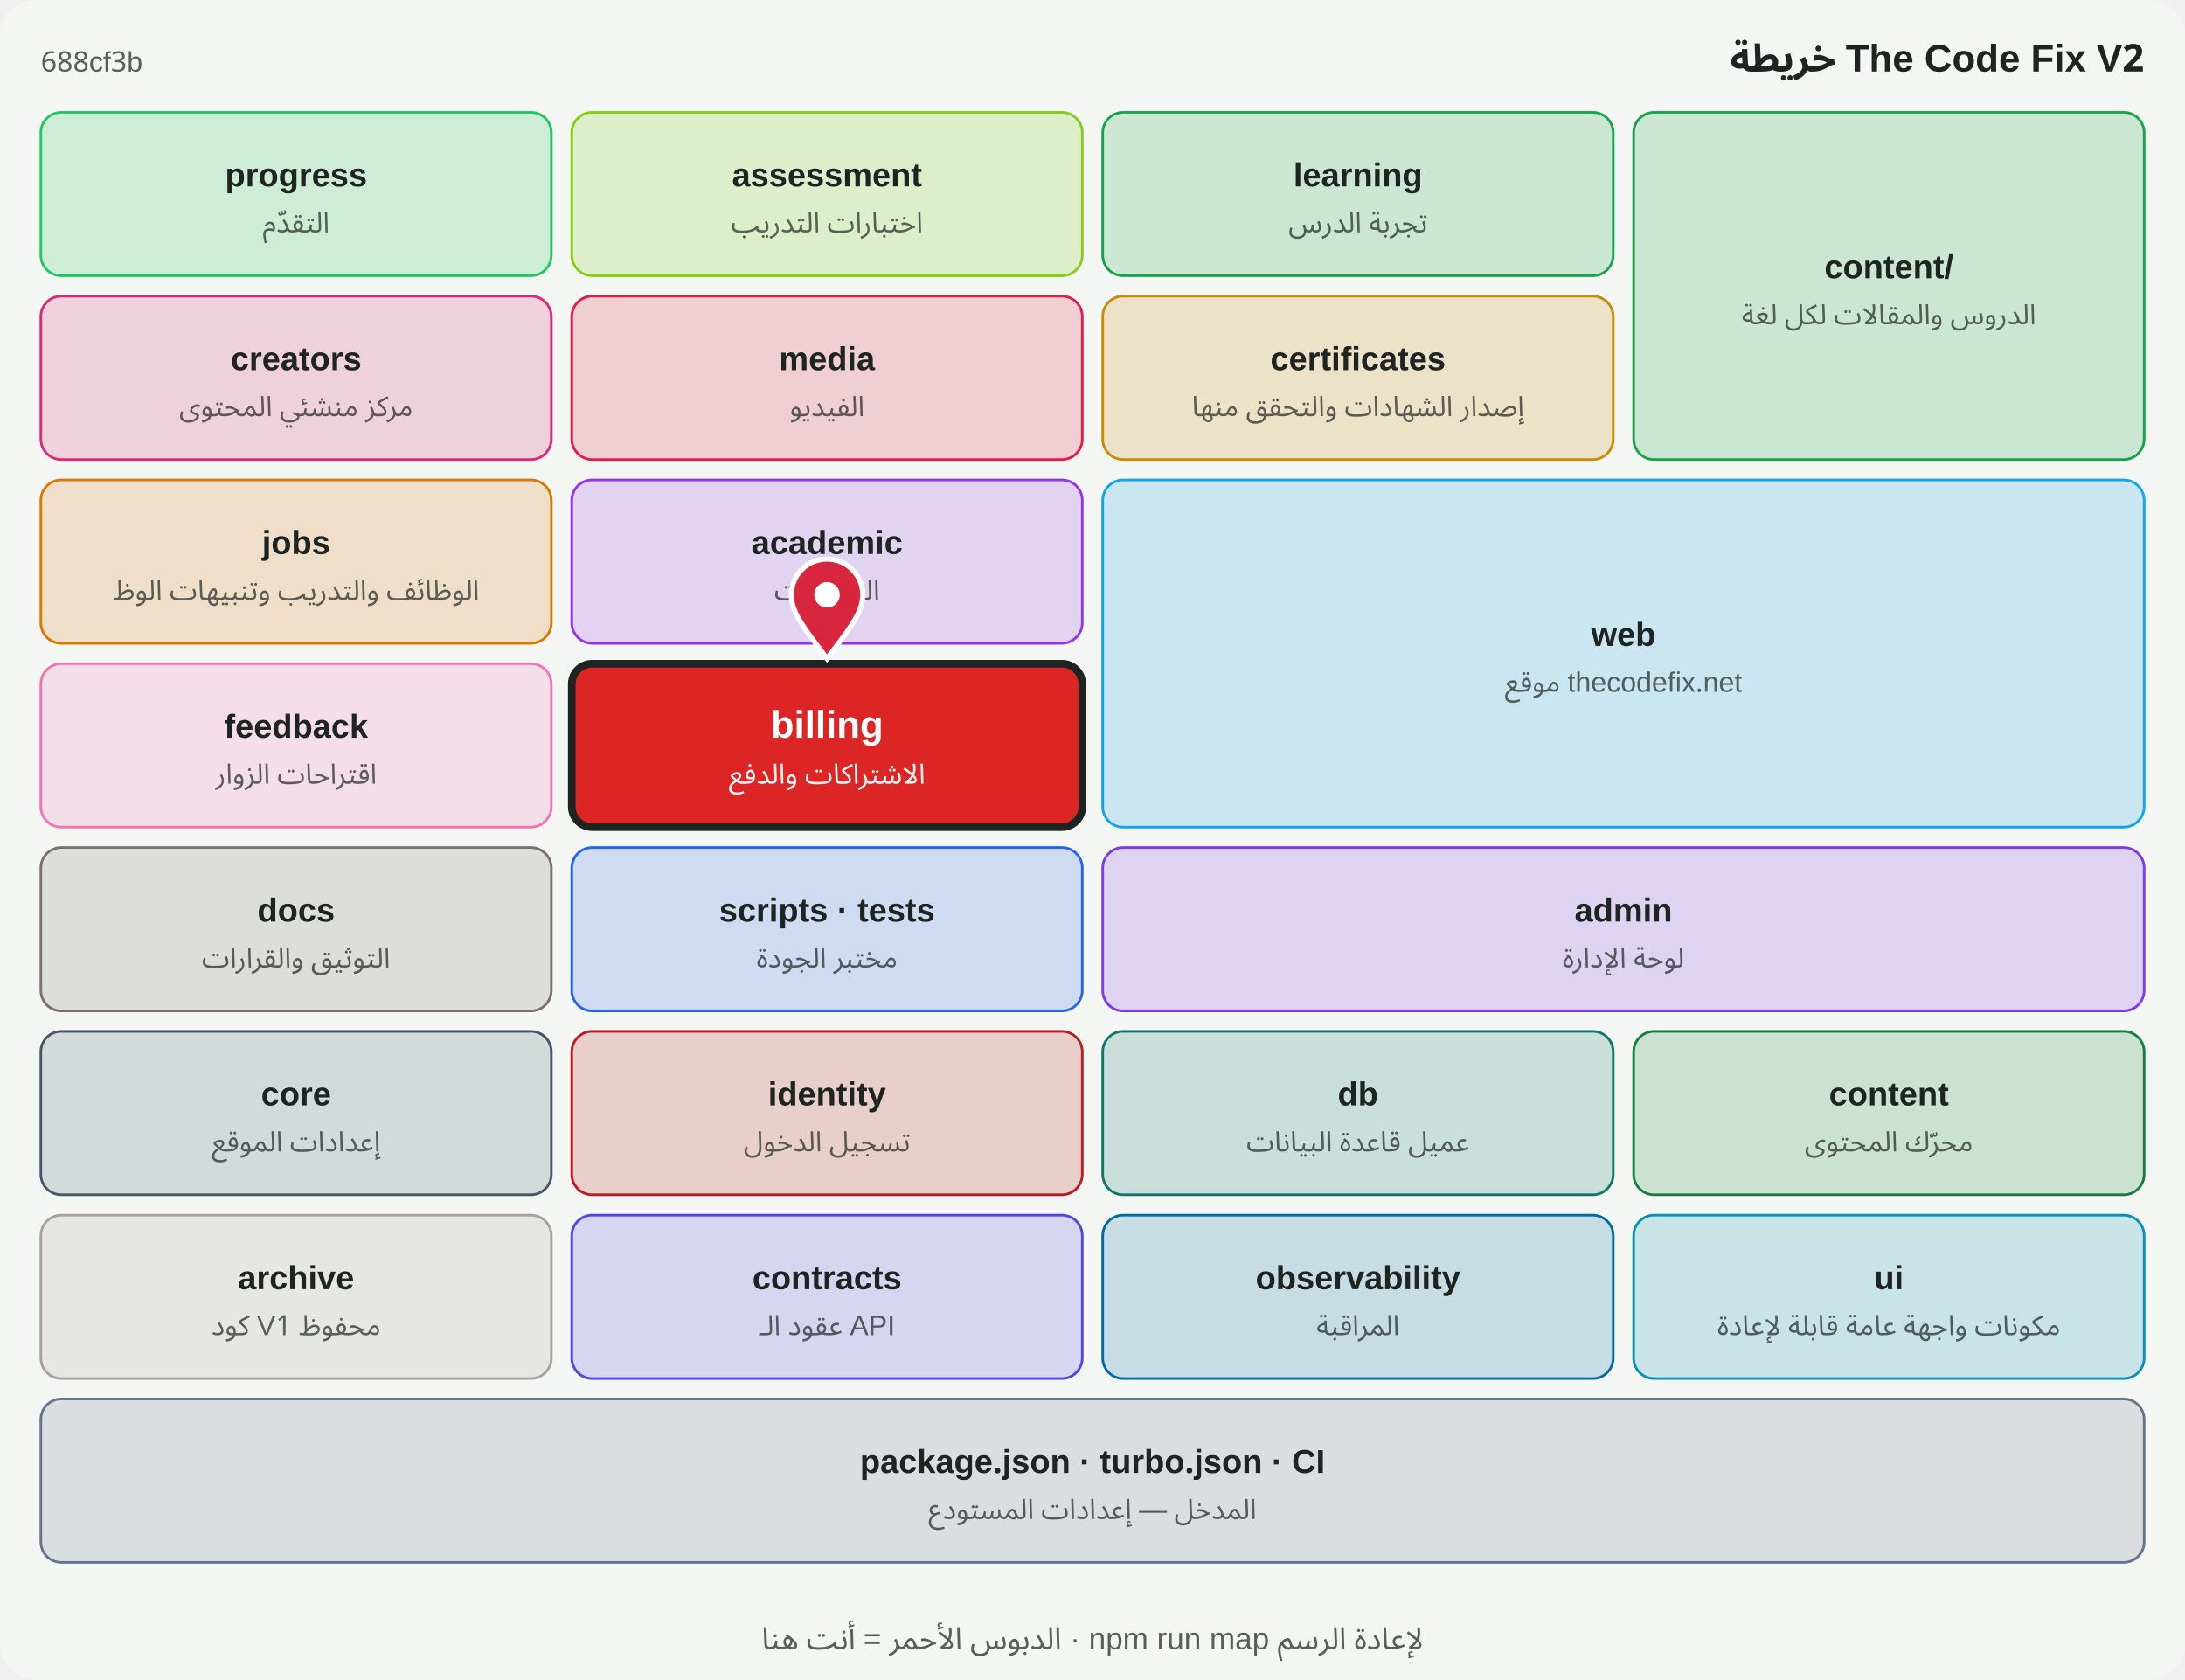
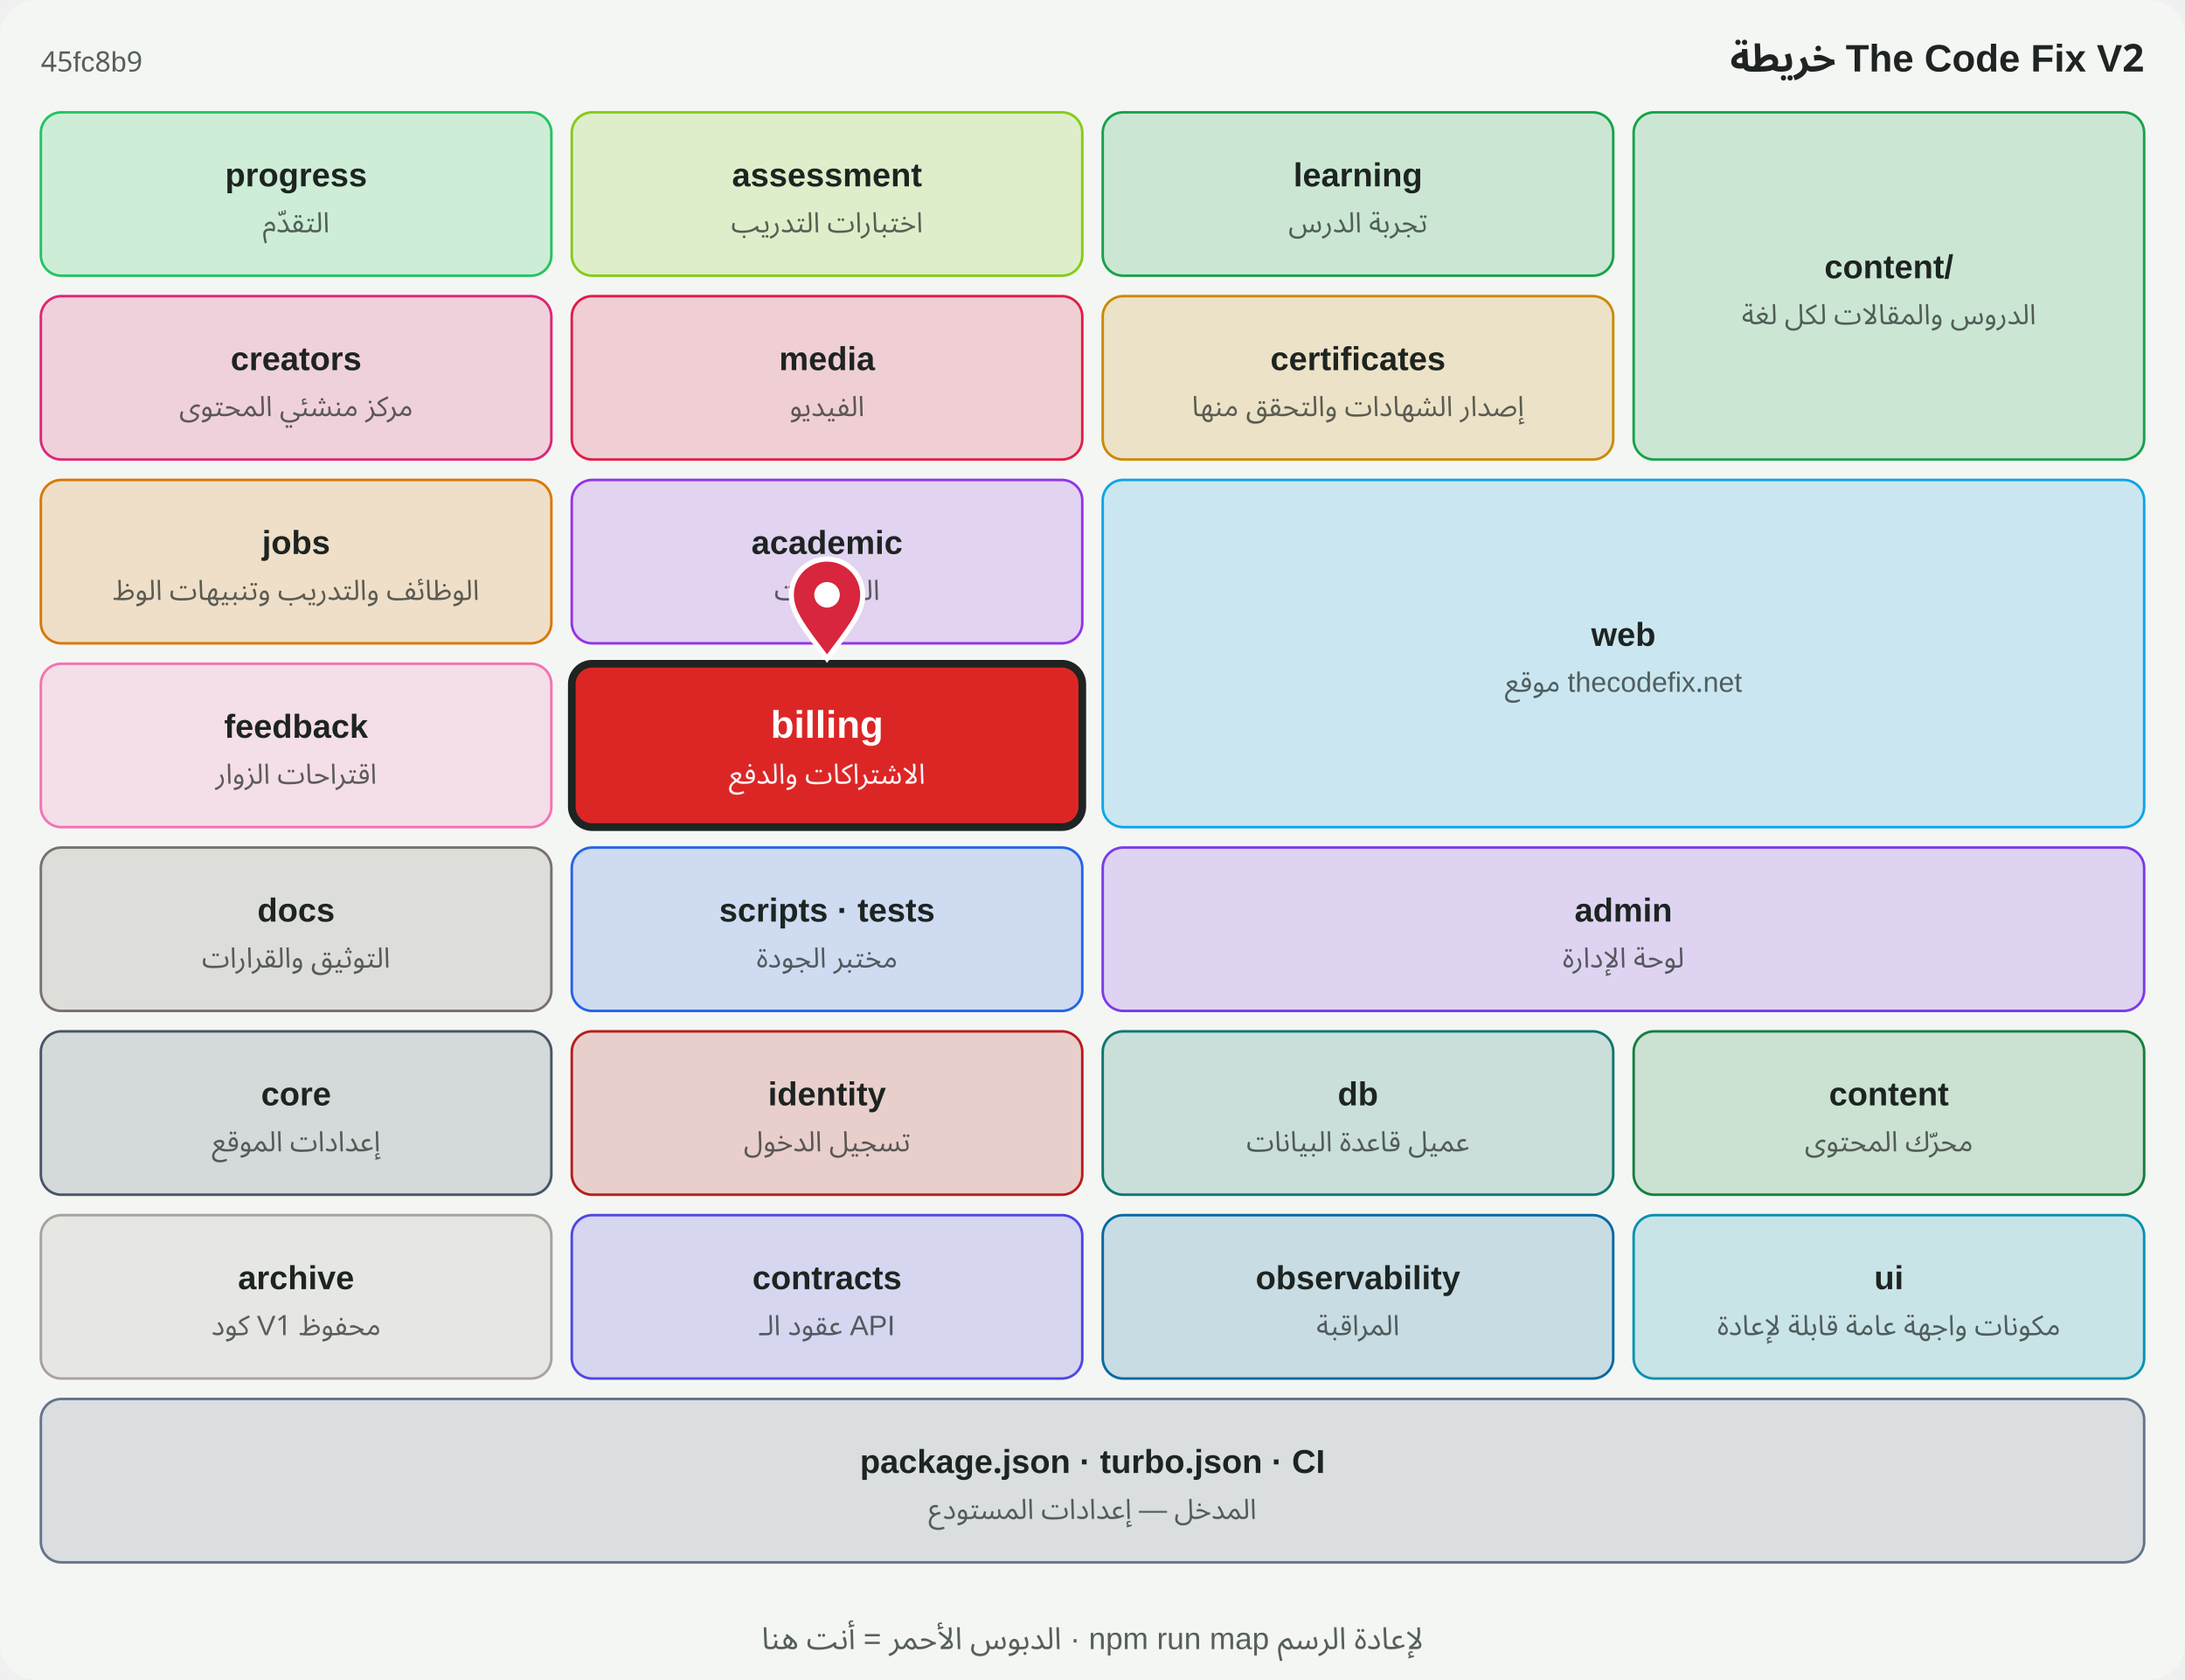
<svg xmlns="http://www.w3.org/2000/svg" viewBox="0 0 856 658" width="856" height="658" font-family="'Segoe UI', Tahoma, 'Noto Sans Arabic', Arial, sans-serif" role="img" aria-label="خريطة مشروع The Code Fix — الاشتراكات والدفع (Stripe) (@tcf/billing)">
  <rect width="856" height="658" rx="14" fill="#f4f6f3" />
  <text x="840" y="28" text-anchor="end" font-size="15" font-weight="700" fill="#1d2421">خريطة The Code Fix V2</text>
-   <text x="16" y="28" font-size="11" fill="#56605b">688cf3b</text>
+   <text x="16" y="28" font-size="11" fill="#56605b">45fc8b9</text>
  <g>
    <rect x="640" y="44" width="200" height="136" rx="8" fill="#16a34a" fill-opacity="0.18" stroke="#16a34a" stroke-width="1" />
    <text x="740" y="109" text-anchor="middle" font-size="13" font-weight="600" fill="#1d2421">content/</text>
    <text x="740" y="127" text-anchor="middle" font-size="11" fill="#1d2421" fill-opacity="0.7">الدروس والمقالات لكل لغة</text>
  </g>
  <g>
    <rect x="432" y="44" width="200" height="64" rx="8" fill="#16a34a" fill-opacity="0.18" stroke="#16a34a" stroke-width="1" />
    <text x="532" y="73" text-anchor="middle" font-size="13" font-weight="600" fill="#1d2421">learning</text>
    <text x="532" y="91" text-anchor="middle" font-size="11" fill="#1d2421" fill-opacity="0.7">تجربة الدرس</text>
  </g>
  <g>
    <rect x="224" y="44" width="200" height="64" rx="8" fill="#84cc16" fill-opacity="0.18" stroke="#84cc16" stroke-width="1" />
    <text x="324" y="73" text-anchor="middle" font-size="13" font-weight="600" fill="#1d2421">assessment</text>
    <text x="324" y="91" text-anchor="middle" font-size="11" fill="#1d2421" fill-opacity="0.7">اختبارات التدريب</text>
  </g>
  <g>
    <rect x="16" y="44" width="200" height="64" rx="8" fill="#22c55e" fill-opacity="0.18" stroke="#22c55e" stroke-width="1" />
    <text x="116" y="73" text-anchor="middle" font-size="13" font-weight="600" fill="#1d2421">progress</text>
    <text x="116" y="91" text-anchor="middle" font-size="11" fill="#1d2421" fill-opacity="0.7">التقدّم</text>
  </g>
  <g>
    <rect x="432" y="116" width="200" height="64" rx="8" fill="#ca8a04" fill-opacity="0.18" stroke="#ca8a04" stroke-width="1" />
    <text x="532" y="145" text-anchor="middle" font-size="13" font-weight="600" fill="#1d2421">certificates</text>
    <text x="532" y="163" text-anchor="middle" font-size="11" fill="#1d2421" fill-opacity="0.7">إصدار الشهادات والتحقق منها</text>
  </g>
  <g>
    <rect x="224" y="116" width="200" height="64" rx="8" fill="#e11d48" fill-opacity="0.18" stroke="#e11d48" stroke-width="1" />
    <text x="324" y="145" text-anchor="middle" font-size="13" font-weight="600" fill="#1d2421">media</text>
    <text x="324" y="163" text-anchor="middle" font-size="11" fill="#1d2421" fill-opacity="0.7">الفيديو</text>
  </g>
  <g>
    <rect x="16" y="116" width="200" height="64" rx="8" fill="#db2777" fill-opacity="0.18" stroke="#db2777" stroke-width="1" />
    <text x="116" y="145" text-anchor="middle" font-size="13" font-weight="600" fill="#1d2421">creators</text>
    <text x="116" y="163" text-anchor="middle" font-size="11" fill="#1d2421" fill-opacity="0.7">مركز منشئي المحتوى</text>
  </g>
  <g>
    <rect x="432" y="188" width="408" height="136" rx="8" fill="#0ea5e9" fill-opacity="0.18" stroke="#0ea5e9" stroke-width="1" />
    <text x="636" y="253" text-anchor="middle" font-size="13" font-weight="600" fill="#1d2421">web</text>
    <text x="636" y="271" text-anchor="middle" font-size="11" fill="#1d2421" fill-opacity="0.7">موقع thecodefix.net</text>
  </g>
  <g>
    <rect x="224" y="188" width="200" height="64" rx="8" fill="#9333ea" fill-opacity="0.18" stroke="#9333ea" stroke-width="1" />
    <text x="324" y="217" text-anchor="middle" font-size="13" font-weight="600" fill="#1d2421">academic</text>
    <text x="324" y="235" text-anchor="middle" font-size="11" fill="#1d2421" fill-opacity="0.7">الجامعات</text>
  </g>
  <g>
    <rect x="16" y="188" width="200" height="64" rx="8" fill="#d97706" fill-opacity="0.18" stroke="#d97706" stroke-width="1" />
    <text x="116" y="217" text-anchor="middle" font-size="13" font-weight="600" fill="#1d2421">jobs</text>
    <text x="116" y="235" text-anchor="middle" font-size="11" fill="#1d2421" fill-opacity="0.7">الوظائف والتدريب وتنبيهات الوظ</text>
  </g>
  <g>
    <rect x="224" y="260" width="200" height="64" rx="8" fill="#dc2626" fill-opacity="1" stroke="#1d2421" stroke-width="3" />
    <text x="324" y="289" text-anchor="middle" font-size="15" font-weight="700" fill="#ffffff">billing</text>
    <text x="324" y="307" text-anchor="middle" font-size="11" fill="#ffffff" fill-opacity="0.95">الاشتراكات والدفع</text>
  </g>
  <path d="M324 258 c-9 -12 -14 -18 -14 -25 a14 14 0 0 1 28 0 c0 7 -5 13 -14 25z" fill="#d7263d" stroke="#fff" stroke-width="2" />
  <circle cx="324" cy="233" r="5" fill="#fff" />
  <g>
    <rect x="16" y="260" width="200" height="64" rx="8" fill="#f472b6" fill-opacity="0.18" stroke="#f472b6" stroke-width="1" />
    <text x="116" y="289" text-anchor="middle" font-size="13" font-weight="600" fill="#1d2421">feedback</text>
    <text x="116" y="307" text-anchor="middle" font-size="11" fill="#1d2421" fill-opacity="0.7">اقتراحات الزوار</text>
  </g>
  <g>
    <rect x="432" y="332" width="408" height="64" rx="8" fill="#7c3aed" fill-opacity="0.18" stroke="#7c3aed" stroke-width="1" />
    <text x="636" y="361" text-anchor="middle" font-size="13" font-weight="600" fill="#1d2421">admin</text>
    <text x="636" y="379" text-anchor="middle" font-size="11" fill="#1d2421" fill-opacity="0.7">لوحة الإدارة</text>
  </g>
  <g>
    <rect x="224" y="332" width="200" height="64" rx="8" fill="#2563eb" fill-opacity="0.18" stroke="#2563eb" stroke-width="1" />
    <text x="324" y="361" text-anchor="middle" font-size="13" font-weight="600" fill="#1d2421">scripts · tests</text>
    <text x="324" y="379" text-anchor="middle" font-size="11" fill="#1d2421" fill-opacity="0.7">مختبر الجودة</text>
  </g>
  <g>
    <rect x="16" y="332" width="200" height="64" rx="8" fill="#78716c" fill-opacity="0.18" stroke="#78716c" stroke-width="1" />
    <text x="116" y="361" text-anchor="middle" font-size="13" font-weight="600" fill="#1d2421">docs</text>
    <text x="116" y="379" text-anchor="middle" font-size="11" fill="#1d2421" fill-opacity="0.7">التوثيق والقرارات</text>
  </g>
  <g>
    <rect x="640" y="404" width="200" height="64" rx="8" fill="#15803d" fill-opacity="0.18" stroke="#15803d" stroke-width="1" />
    <text x="740" y="433" text-anchor="middle" font-size="13" font-weight="600" fill="#1d2421">content</text>
    <text x="740" y="451" text-anchor="middle" font-size="11" fill="#1d2421" fill-opacity="0.7">محرّك المحتوى</text>
  </g>
  <g>
    <rect x="432" y="404" width="200" height="64" rx="8" fill="#0f766e" fill-opacity="0.18" stroke="#0f766e" stroke-width="1" />
    <text x="532" y="433" text-anchor="middle" font-size="13" font-weight="600" fill="#1d2421">db</text>
    <text x="532" y="451" text-anchor="middle" font-size="11" fill="#1d2421" fill-opacity="0.7">عميل قاعدة البيانات</text>
  </g>
  <g>
    <rect x="224" y="404" width="200" height="64" rx="8" fill="#b91c1c" fill-opacity="0.18" stroke="#b91c1c" stroke-width="1" />
    <text x="324" y="433" text-anchor="middle" font-size="13" font-weight="600" fill="#1d2421">identity</text>
    <text x="324" y="451" text-anchor="middle" font-size="11" fill="#1d2421" fill-opacity="0.7">تسجيل الدخول</text>
  </g>
  <g>
    <rect x="16" y="404" width="200" height="64" rx="8" fill="#475569" fill-opacity="0.18" stroke="#475569" stroke-width="1" />
    <text x="116" y="433" text-anchor="middle" font-size="13" font-weight="600" fill="#1d2421">core</text>
    <text x="116" y="451" text-anchor="middle" font-size="11" fill="#1d2421" fill-opacity="0.7">إعدادات الموقع</text>
  </g>
  <g>
    <rect x="640" y="476" width="200" height="64" rx="8" fill="#0891b2" fill-opacity="0.18" stroke="#0891b2" stroke-width="1" />
    <text x="740" y="505" text-anchor="middle" font-size="13" font-weight="600" fill="#1d2421">ui</text>
    <text x="740" y="523" text-anchor="middle" font-size="11" fill="#1d2421" fill-opacity="0.7">مكونات واجهة عامة قابلة لإعادة</text>
  </g>
  <g>
    <rect x="432" y="476" width="200" height="64" rx="8" fill="#0369a1" fill-opacity="0.18" stroke="#0369a1" stroke-width="1" />
    <text x="532" y="505" text-anchor="middle" font-size="13" font-weight="600" fill="#1d2421">observability</text>
    <text x="532" y="523" text-anchor="middle" font-size="11" fill="#1d2421" fill-opacity="0.7">المراقبة</text>
  </g>
  <g>
    <rect x="224" y="476" width="200" height="64" rx="8" fill="#4f46e5" fill-opacity="0.18" stroke="#4f46e5" stroke-width="1" />
    <text x="324" y="505" text-anchor="middle" font-size="13" font-weight="600" fill="#1d2421">contracts</text>
    <text x="324" y="523" text-anchor="middle" font-size="11" fill="#1d2421" fill-opacity="0.7">عقود الـ API</text>
  </g>
  <g>
    <rect x="16" y="476" width="200" height="64" rx="8" fill="#a8a29e" fill-opacity="0.18" stroke="#a8a29e" stroke-width="1" />
    <text x="116" y="505" text-anchor="middle" font-size="13" font-weight="600" fill="#1d2421">archive</text>
    <text x="116" y="523" text-anchor="middle" font-size="11" fill="#1d2421" fill-opacity="0.7">كود V1 محفوظ</text>
  </g>
  <g>
    <rect x="16" y="548" width="824" height="64" rx="8" fill="#64748b" fill-opacity="0.18" stroke="#64748b" stroke-width="1" />
    <text x="428" y="577" text-anchor="middle" font-size="13" font-weight="600" fill="#1d2421">package.json · turbo.json · CI</text>
    <text x="428" y="595" text-anchor="middle" font-size="11" fill="#1d2421" fill-opacity="0.7">المدخل — إعدادات المستودع</text>
  </g>
  <text x="428" y="646" text-anchor="middle" font-size="12" fill="#56605b">الدبوس الأحمر = أنت هنا · npm run map لإعادة الرسم</text>
</svg>
